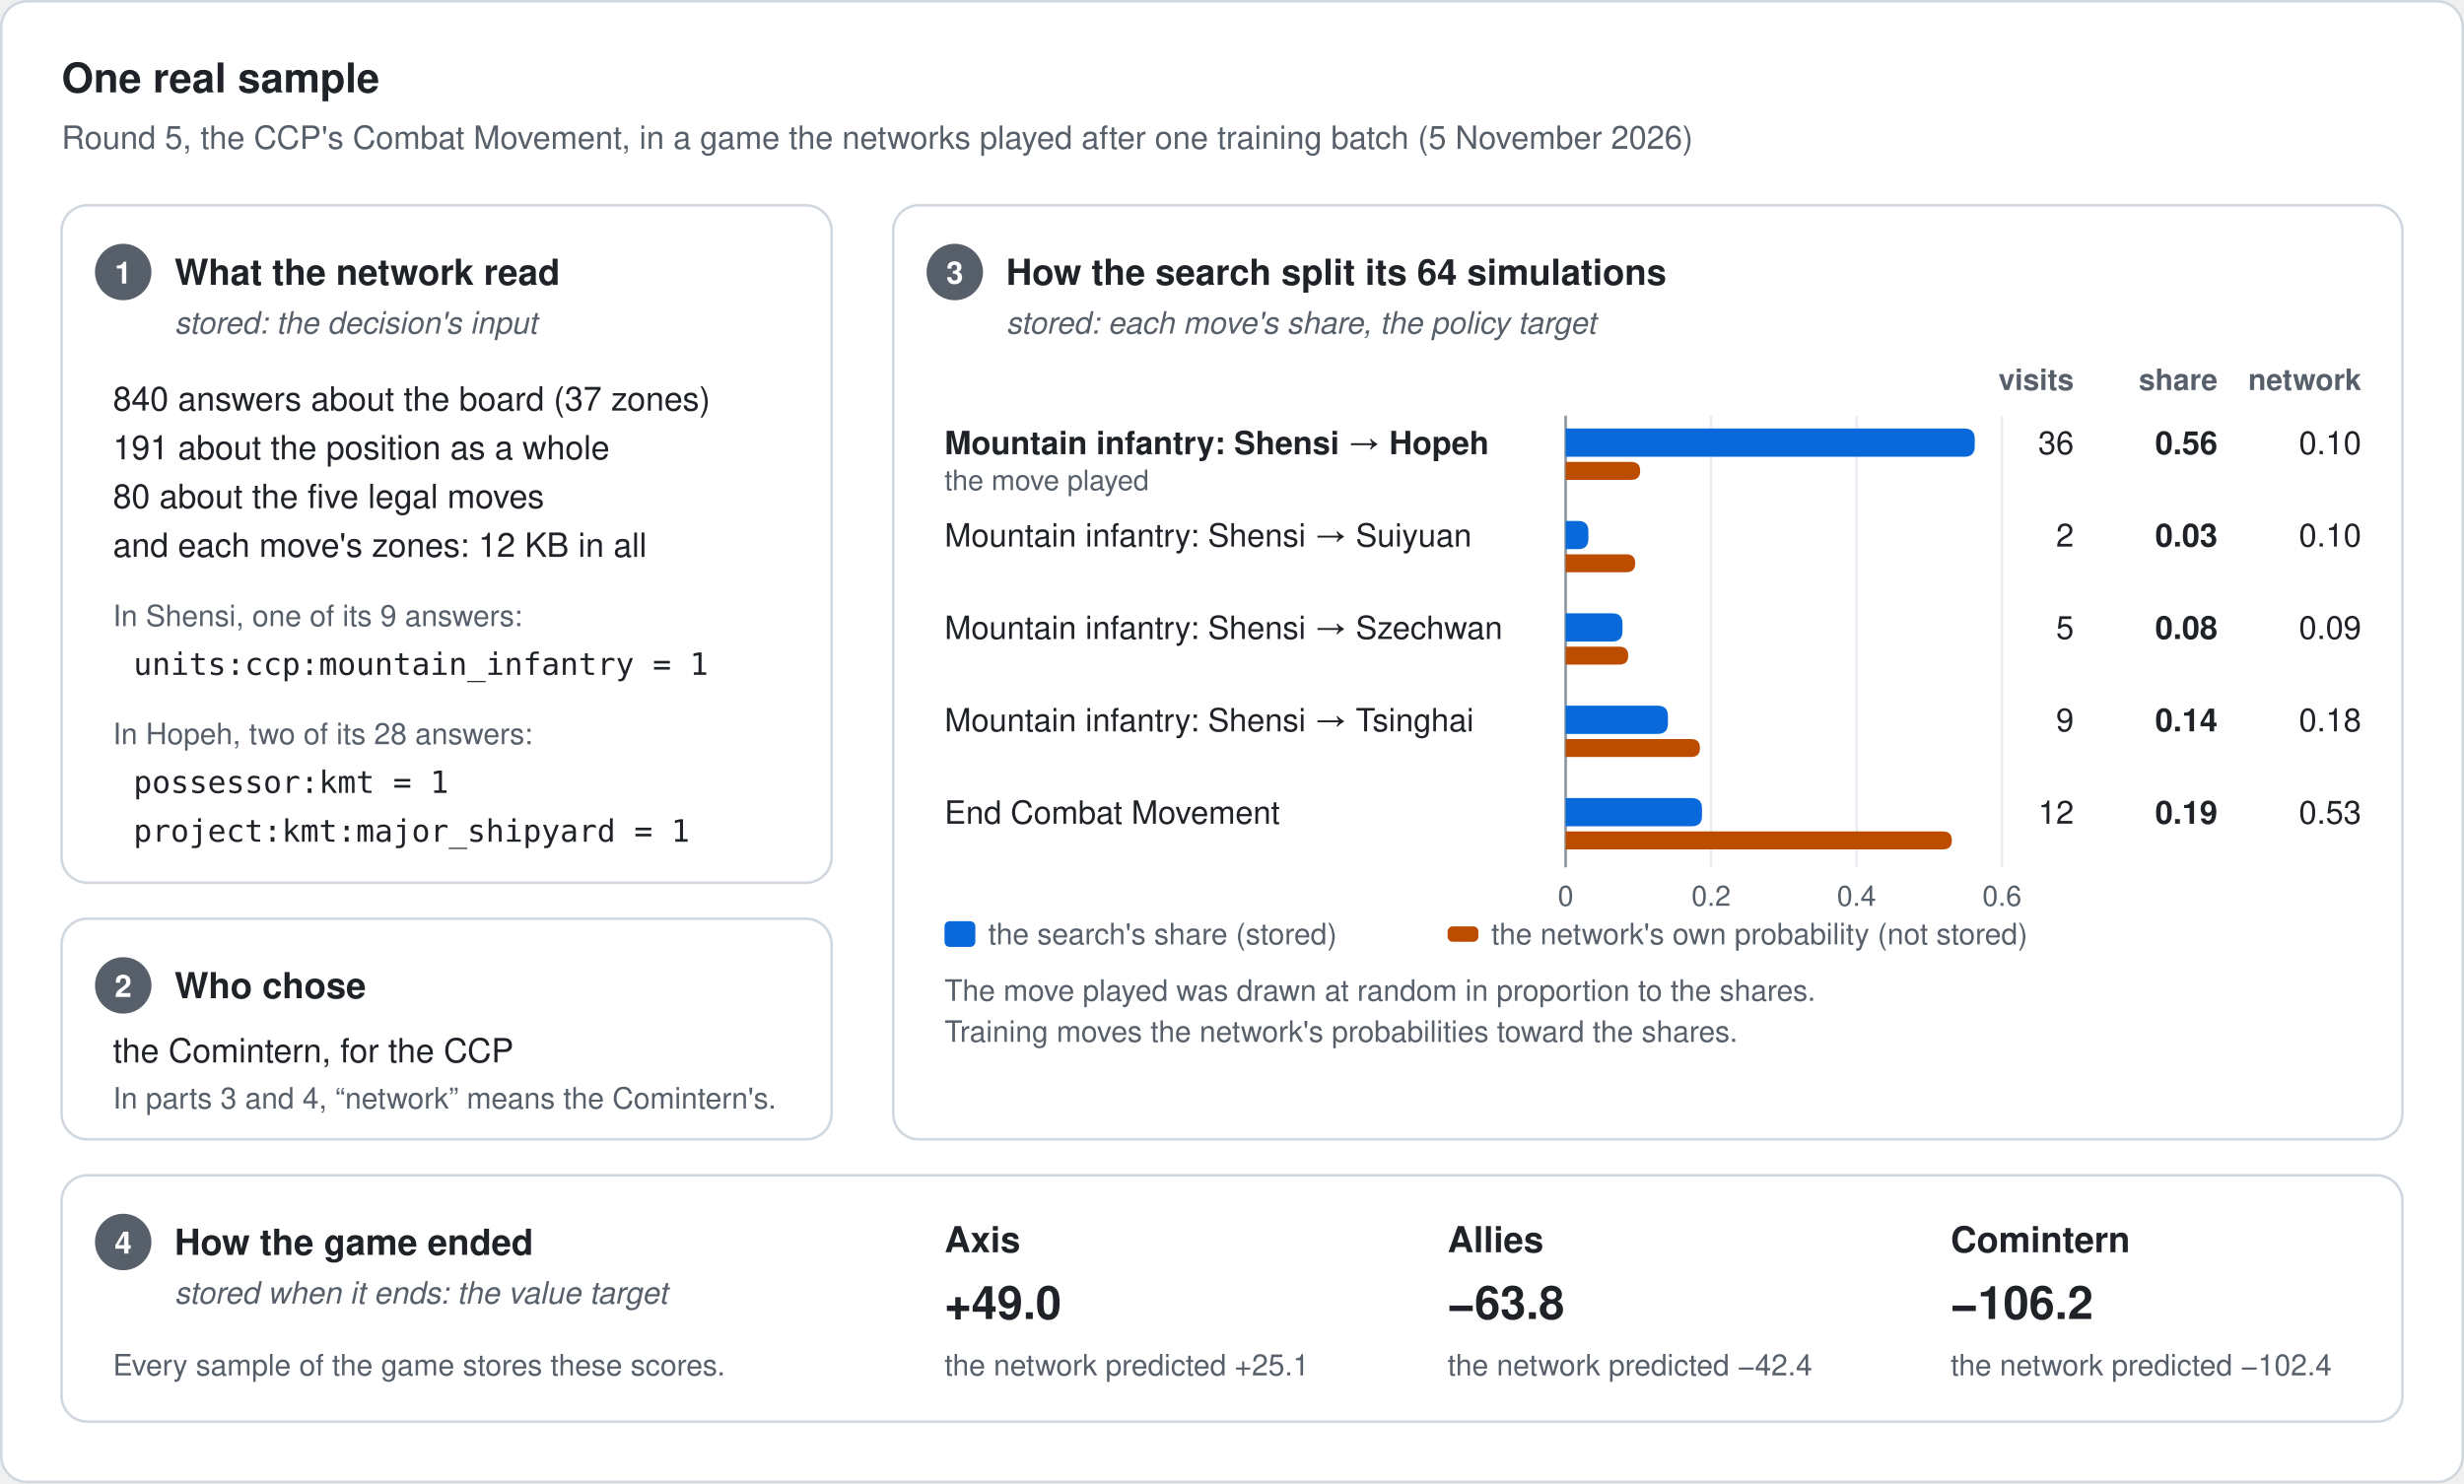
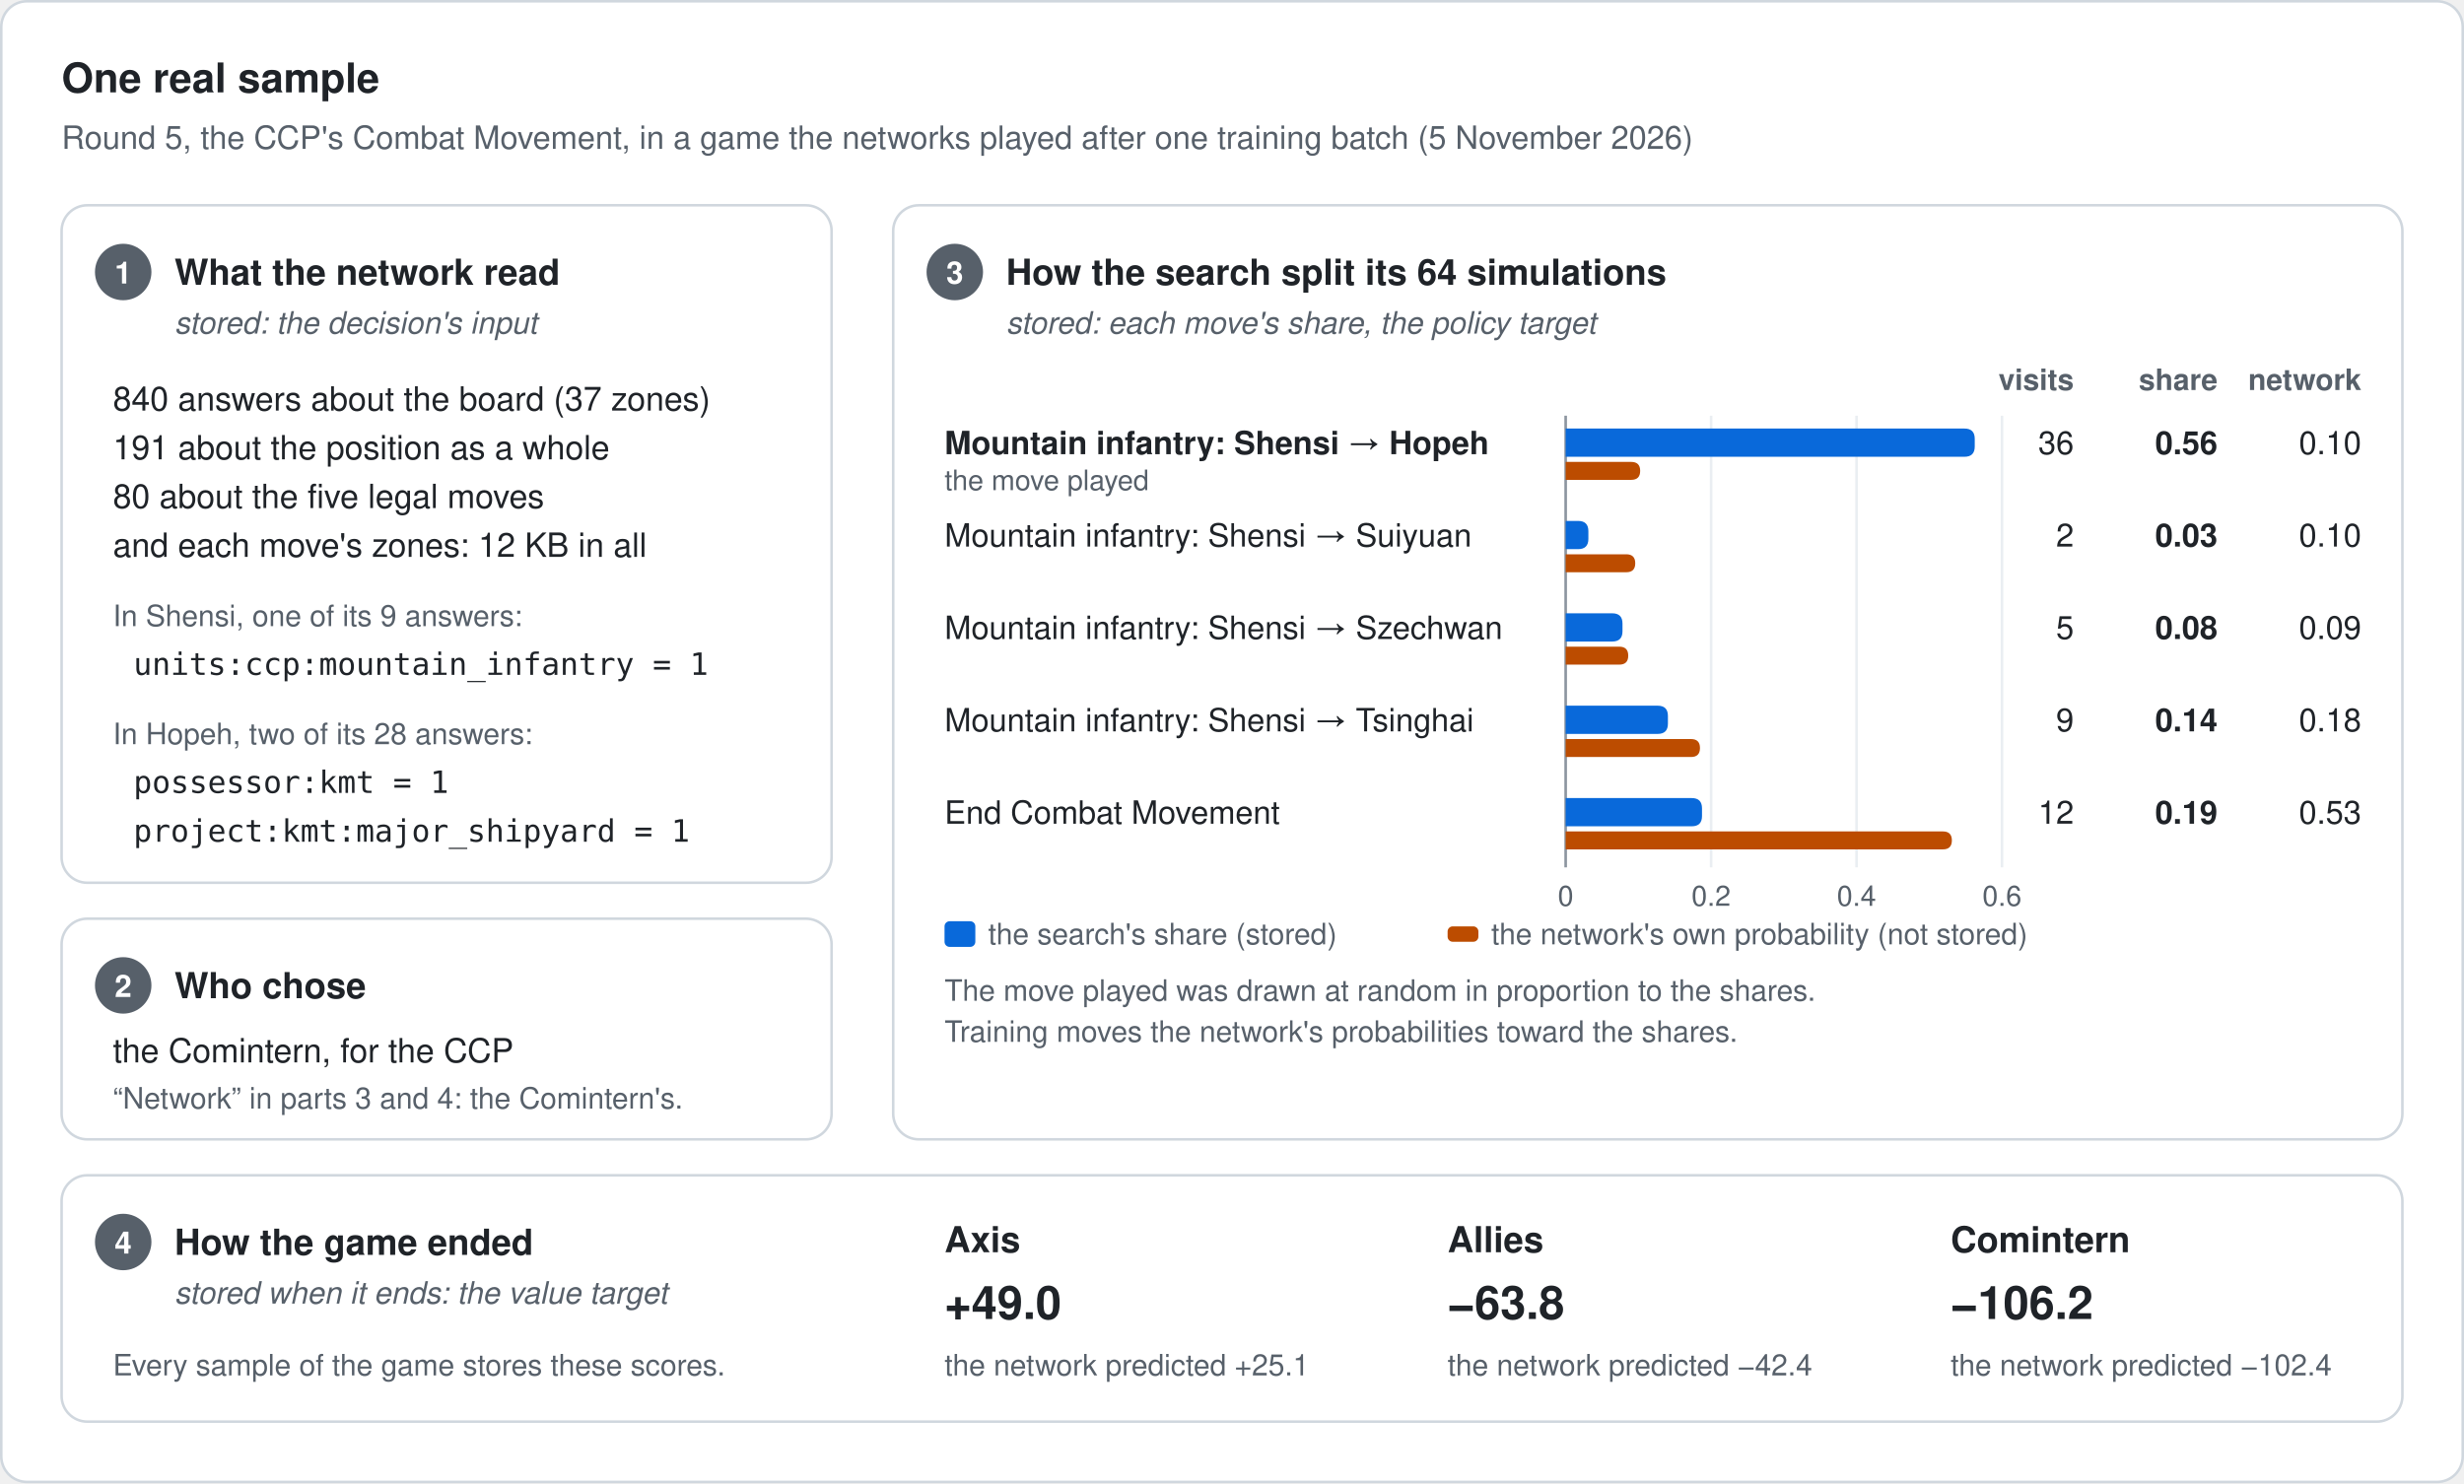
<svg xmlns="http://www.w3.org/2000/svg" width="960" height="578" viewBox="0 0 960 578" role="img" aria-labelledby="title desc">
  <style>
    text { font-family: -apple-system, BlinkMacSystemFont, "Segoe UI", Helvetica, Arial, sans-serif; fill: #1f2328; }
    .heading { font-size: 16px; font-weight: 600; }
    .subheading { font-size: 12.5px; fill: #57606a; }
    .title { font-size: 14px; font-weight: 600; }
    .sub { font-size: 12px; fill: #57606a; font-style: italic; }
    .body { font-size: 13px; }
    .move { font-size: 12.5px; }
    .played { font-size: 11px; fill: #57606a; }
    .head { font-size: 11.5px; fill: #57606a; font-weight: 600; }
    .legend { font-size: 11.5px; fill: #57606a; }
    .num { font-size: 12.5px; font-variant-numeric: tabular-nums; }
    .score { font-size: 18px; font-weight: 600; }
    .tick { font-size: 11px; fill: #57606a; font-variant-numeric: tabular-nums; }
    .note { font-size: 11.5px; fill: #57606a; }
    .mono { font-family: ui-monospace, SFMono-Regular, Menlo, Consolas, monospace; font-size: 12px; fill: #1f2328; }
    .step { font-size: 12px; font-weight: 700; fill: #ffffff; }
  </style>
  <rect x="0.5" y="0.5" width="959" height="577" rx="10" fill="#ffffff" stroke="#d0d7de" />
  <text class="heading" x="24" y="36">One real sample</text>
  <text class="subheading" x="24" y="58">Round 5, the CCP's Combat Movement, in a game the networks played after one training batch (5 November 2026)</text>
  <rect x="348" y="80" width="588" height="364" rx="10" fill="#ffffff" stroke="#d0d7de" />
  <circle cx="372" cy="106" r="11" fill="#57606a" />
  <text class="step" x="372" y="110.5" text-anchor="middle">3</text>
  <text class="title" x="392" y="111" text-anchor="start">How the search split its 64 simulations</text>
  <text class="sub" x="392" y="130" text-anchor="start">stored: each move's share, the policy target</text>
  <text class="head" x="808" y="152" text-anchor="end">visits</text>
  <text class="head" x="864" y="152" text-anchor="end">share</text>
  <text class="head" x="920" y="152" text-anchor="end">network</text>
  <line x1="610.00" y1="162" x2="610.00" y2="338" stroke="#eaeef2" stroke-width="1" />
  <text class="tick" x="610.00" y="353" text-anchor="middle">0</text>
  <line x1="666.67" y1="162" x2="666.67" y2="338" stroke="#eaeef2" stroke-width="1" />
  <text class="tick" x="666.67" y="353" text-anchor="middle">0.2</text>
  <line x1="723.33" y1="162" x2="723.33" y2="338" stroke="#eaeef2" stroke-width="1" />
  <text class="tick" x="723.33" y="353" text-anchor="middle">0.4</text>
  <line x1="780.00" y1="162" x2="780.00" y2="338" stroke="#eaeef2" stroke-width="1" />
  <text class="tick" x="780.00" y="353" text-anchor="middle">0.6</text>
  <line x1="610" y1="162" x2="610" y2="338" stroke="#8c959f" stroke-width="1" />
  <text class="move" x="368" y="177" text-anchor="start" font-weight="600">Mountain infantry: Shensi → Hopeh</text>
  <text class="played" x="368" y="191" text-anchor="start">the move played</text>
  <path d="M 610 167 H 765.38 Q 769.38 167 769.38 171.00 V 174.00 Q 769.38 178 765.38 178 H 610 Z" fill="#0969da" />
  <path d="M 610 180 H 635.53 Q 639.03 180 639.03 183.50 V 183.50 Q 639.03 187 635.53 187 H 610 Z" fill="#bc4c00" />
  <text class="num" x="808" y="177" text-anchor="end">36</text>
  <text class="num" x="864" y="177" text-anchor="end" font-weight="600">0.56</text>
  <text class="num" x="920" y="177" text-anchor="end">0.10</text>
  <text class="move" x="368" y="213" text-anchor="start">Mountain infantry: Shensi → Suiyuan</text>
  <path d="M 610 203 H 614.85 Q 618.85 203 618.85 207.00 V 210.00 Q 618.85 214 614.85 214 H 610 Z" fill="#0969da" />
  <path d="M 610 216 H 633.61 Q 637.11 216 637.11 219.50 V 219.50 Q 637.11 223 633.61 223 H 610 Z" fill="#bc4c00" />
  <text class="num" x="808" y="213" text-anchor="end">2</text>
  <text class="num" x="864" y="213" text-anchor="end" font-weight="600">0.03</text>
  <text class="num" x="920" y="213" text-anchor="end">0.10</text>
  <text class="move" x="368" y="249" text-anchor="start">Mountain infantry: Shensi → Szechwan</text>
  <path d="M 610 239 H 628.14 Q 632.14 239 632.14 243.00 V 246.00 Q 632.14 250 628.14 250 H 610 Z" fill="#0969da" />
  <path d="M 610 252 H 630.88 Q 634.38 252 634.38 255.50 V 255.50 Q 634.38 259 630.88 259 H 610 Z" fill="#bc4c00" />
  <text class="num" x="808" y="249" text-anchor="end">5</text>
  <text class="num" x="864" y="249" text-anchor="end" font-weight="600">0.08</text>
  <text class="num" x="920" y="249" text-anchor="end">0.09</text>
  <text class="move" x="368" y="285" text-anchor="start">Mountain infantry: Shensi → Tsinghai</text>
  <path d="M 610 275 H 645.84 Q 649.84 275 649.84 279.00 V 282.00 Q 649.84 286 645.84 286 H 610 Z" fill="#0969da" />
  <path d="M 610 288 H 658.83 Q 662.33 288 662.33 291.50 V 291.50 Q 662.33 295 658.83 295 H 610 Z" fill="#bc4c00" />
  <text class="num" x="808" y="285" text-anchor="end">9</text>
  <text class="num" x="864" y="285" text-anchor="end" font-weight="600">0.14</text>
  <text class="num" x="920" y="285" text-anchor="end">0.18</text>
  <text class="move" x="368" y="321" text-anchor="start">End Combat Movement</text>
  <path d="M 610 311 H 659.12 Q 663.12 311 663.12 315.00 V 318.00 Q 663.12 322 659.12 322 H 610 Z" fill="#0969da" />
  <path d="M 610 324 H 756.97 Q 760.47 324 760.47 327.50 V 327.50 Q 760.47 331 756.97 331 H 610 Z" fill="#bc4c00" />
  <text class="num" x="808" y="321" text-anchor="end">12</text>
  <text class="num" x="864" y="321" text-anchor="end" font-weight="600">0.19</text>
  <text class="num" x="920" y="321" text-anchor="end">0.53</text>
  <rect x="368" y="359" width="12" height="10" rx="2" fill="#0969da" />
  <text class="legend" x="385" y="368" text-anchor="start">the search's share (stored)</text>
  <rect x="564" y="361" width="12" height="6" rx="2" fill="#bc4c00" />
  <text class="legend" x="581" y="368" text-anchor="start">the network's own probability (not stored)</text>
  <text class="note" x="368" y="390" text-anchor="start">The move played was drawn at random in proportion to the shares.</text>
  <text class="note" x="368" y="406" text-anchor="start">Training moves the network's probabilities toward the shares.</text>
  <rect x="24" y="80" width="300" height="264" rx="10" fill="#ffffff" stroke="#d0d7de" />
  <circle cx="48" cy="106" r="11" fill="#57606a" />
  <text class="step" x="48" y="110.5" text-anchor="middle">1</text>
  <text class="title" x="68" y="111" text-anchor="start">What the network read</text>
  <text class="sub" x="68" y="130" text-anchor="start">stored: the decision's input</text>
  <text class="body" x="44" y="160" text-anchor="start">840 answers about the board (37 zones)</text>
  <text class="body" x="44" y="179" text-anchor="start">191 about the position as a whole</text>
  <text class="body" x="44" y="198" text-anchor="start">80 about the five legal moves</text>
  <text class="body" x="44" y="217" text-anchor="start">and each move's zones: 12 KB in all</text>
  <text class="note" x="44" y="244" text-anchor="start">In Shensi, one of its 9 answers:</text>
  <text class="mono" x="52" y="263" text-anchor="start">units:ccp:mountain_infantry = 1</text>
  <text class="note" x="44" y="290" text-anchor="start">In Hopeh, two of its 28 answers:</text>
  <text class="mono" x="52" y="309" text-anchor="start">possessor:kmt = 1</text>
  <text class="mono" x="52" y="328" text-anchor="start">project:kmt:major_shipyard = 1</text>
  <rect x="24" y="358" width="300" height="86" rx="10" fill="#ffffff" stroke="#d0d7de" />
  <circle cx="48" cy="384" r="11" fill="#57606a" />
  <text class="step" x="48" y="388.5" text-anchor="middle">2</text>
  <text class="title" x="68" y="389" text-anchor="start">Who chose</text>
  <text class="body" x="44" y="414" text-anchor="start">the Comintern, for the CCP</text>
-   <text class="note" x="44" y="432" text-anchor="start">In parts 3 and 4, “network” means the Comintern's.</text>
+   <text class="note" x="44" y="432" text-anchor="start">“Network” in parts 3 and 4: the Comintern's.</text>
  <rect x="24" y="458" width="912" height="96" rx="10" fill="#ffffff" stroke="#d0d7de" />
  <circle cx="48" cy="484" r="11" fill="#57606a" />
  <text class="step" x="48" y="488.5" text-anchor="middle">4</text>
  <text class="title" x="68" y="489" text-anchor="start">How the game ended</text>
  <text class="sub" x="68" y="508" text-anchor="start">stored when it ends: the value target</text>
  <text class="note" x="44" y="536" text-anchor="start">Every sample of the game stores these scores.</text>
  <text class="title" x="368" y="488" text-anchor="start">Axis</text>
  <text class="score" x="368" y="514" text-anchor="start">+49.0</text>
  <text class="note" x="368" y="536" text-anchor="start">the network predicted +25.1</text>
  <text class="title" x="564" y="488" text-anchor="start">Allies</text>
  <text class="score" x="564" y="514" text-anchor="start">−63.8</text>
  <text class="note" x="564" y="536" text-anchor="start">the network predicted −42.4</text>
  <text class="title" x="760" y="488" text-anchor="start">Comintern</text>
  <text class="score" x="760" y="514" text-anchor="start">−106.2</text>
  <text class="note" x="760" y="536" text-anchor="start">the network predicted −102.4</text>
</svg>
